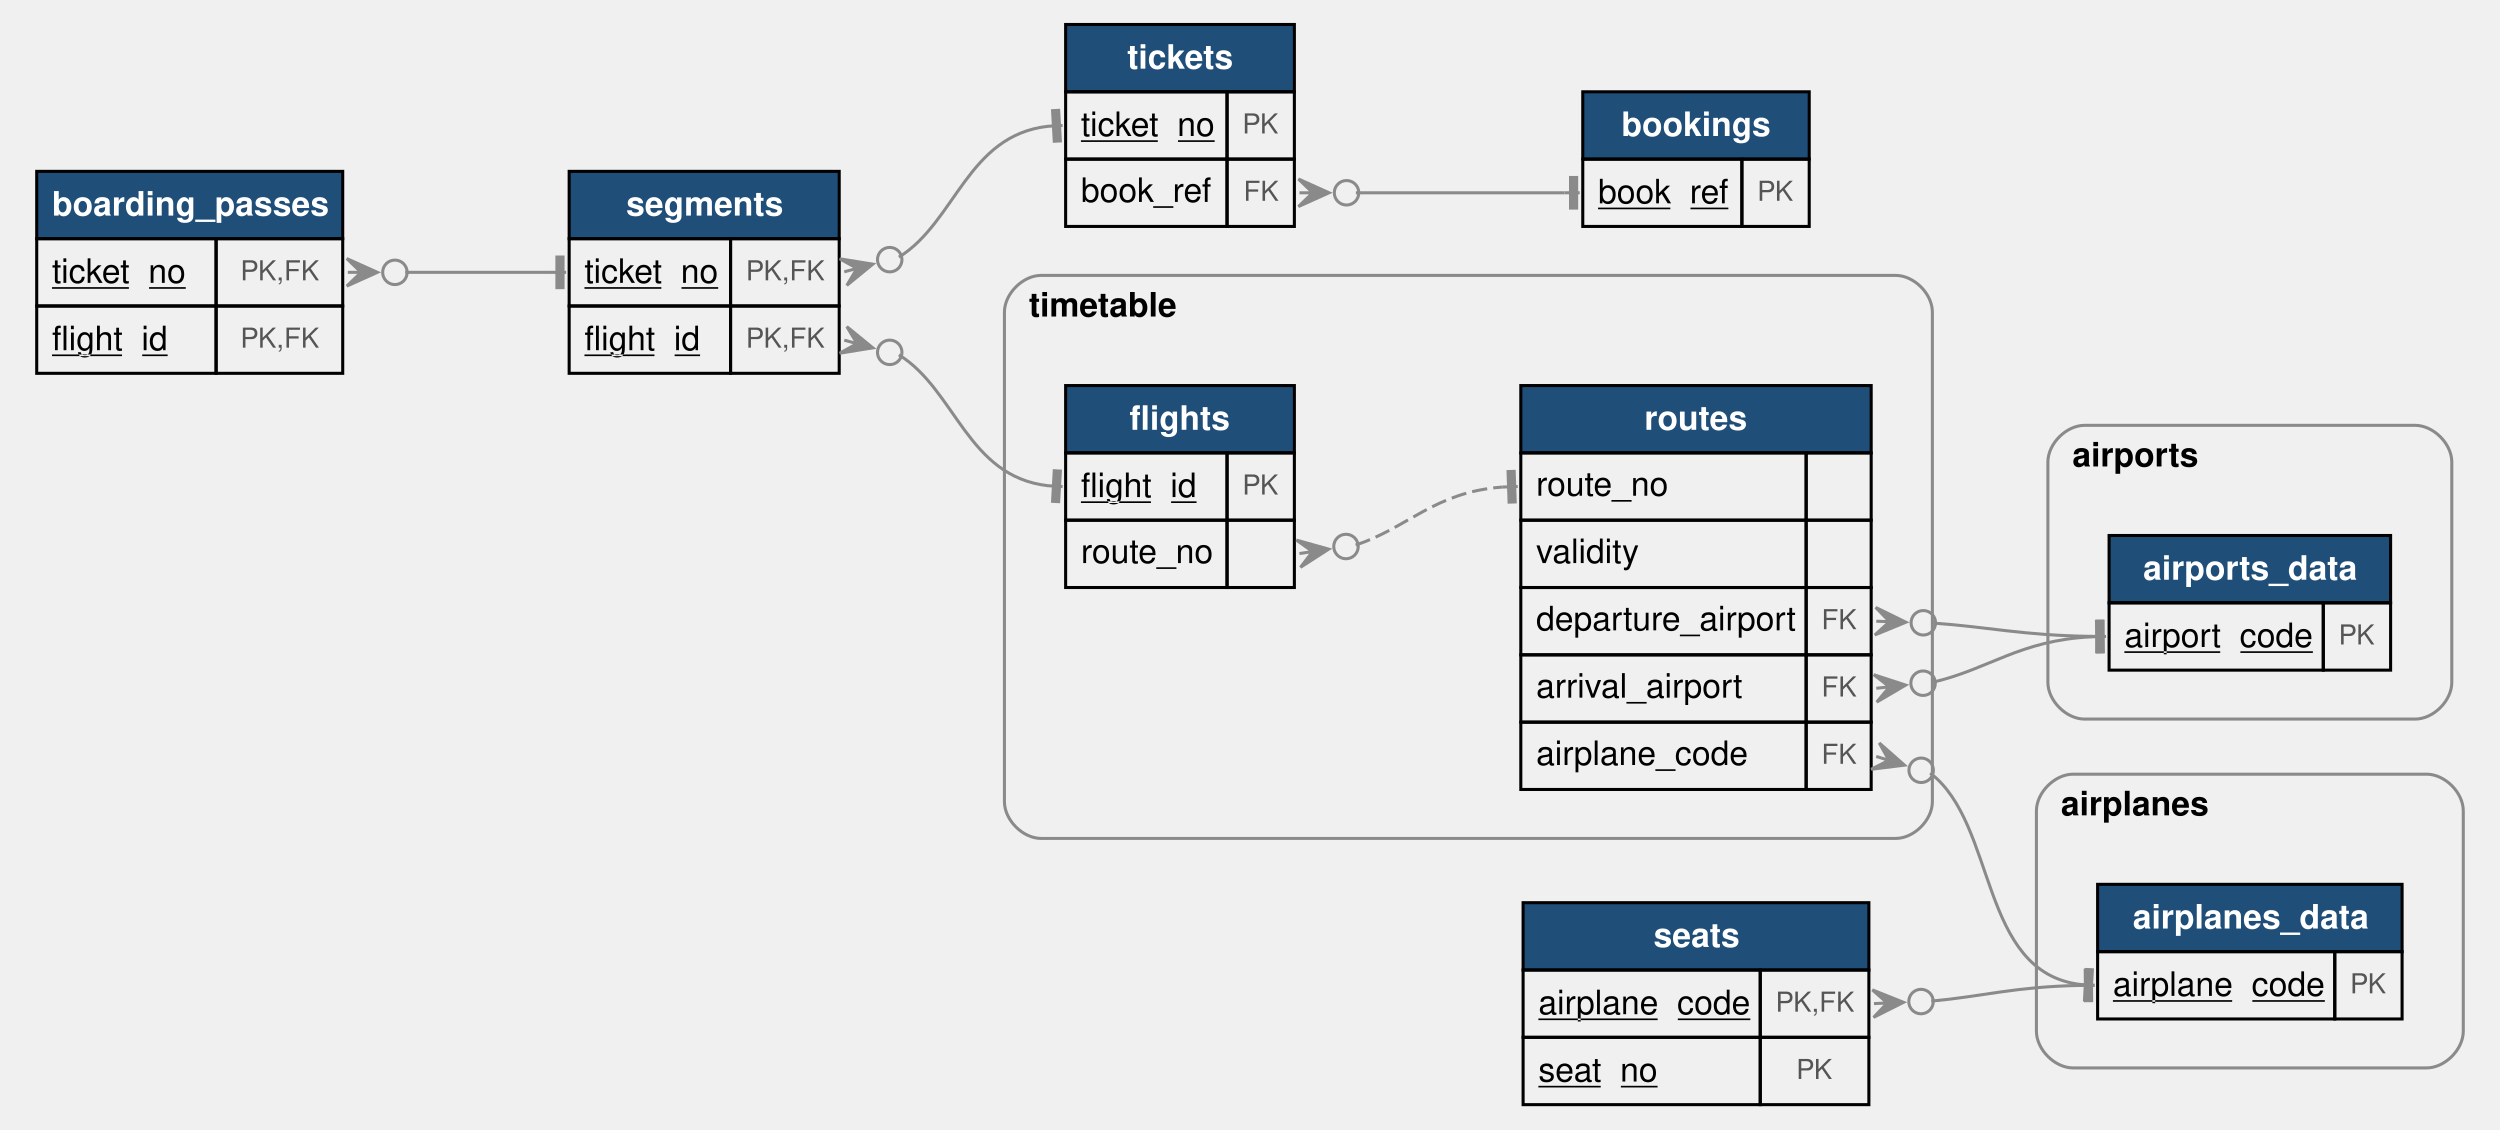
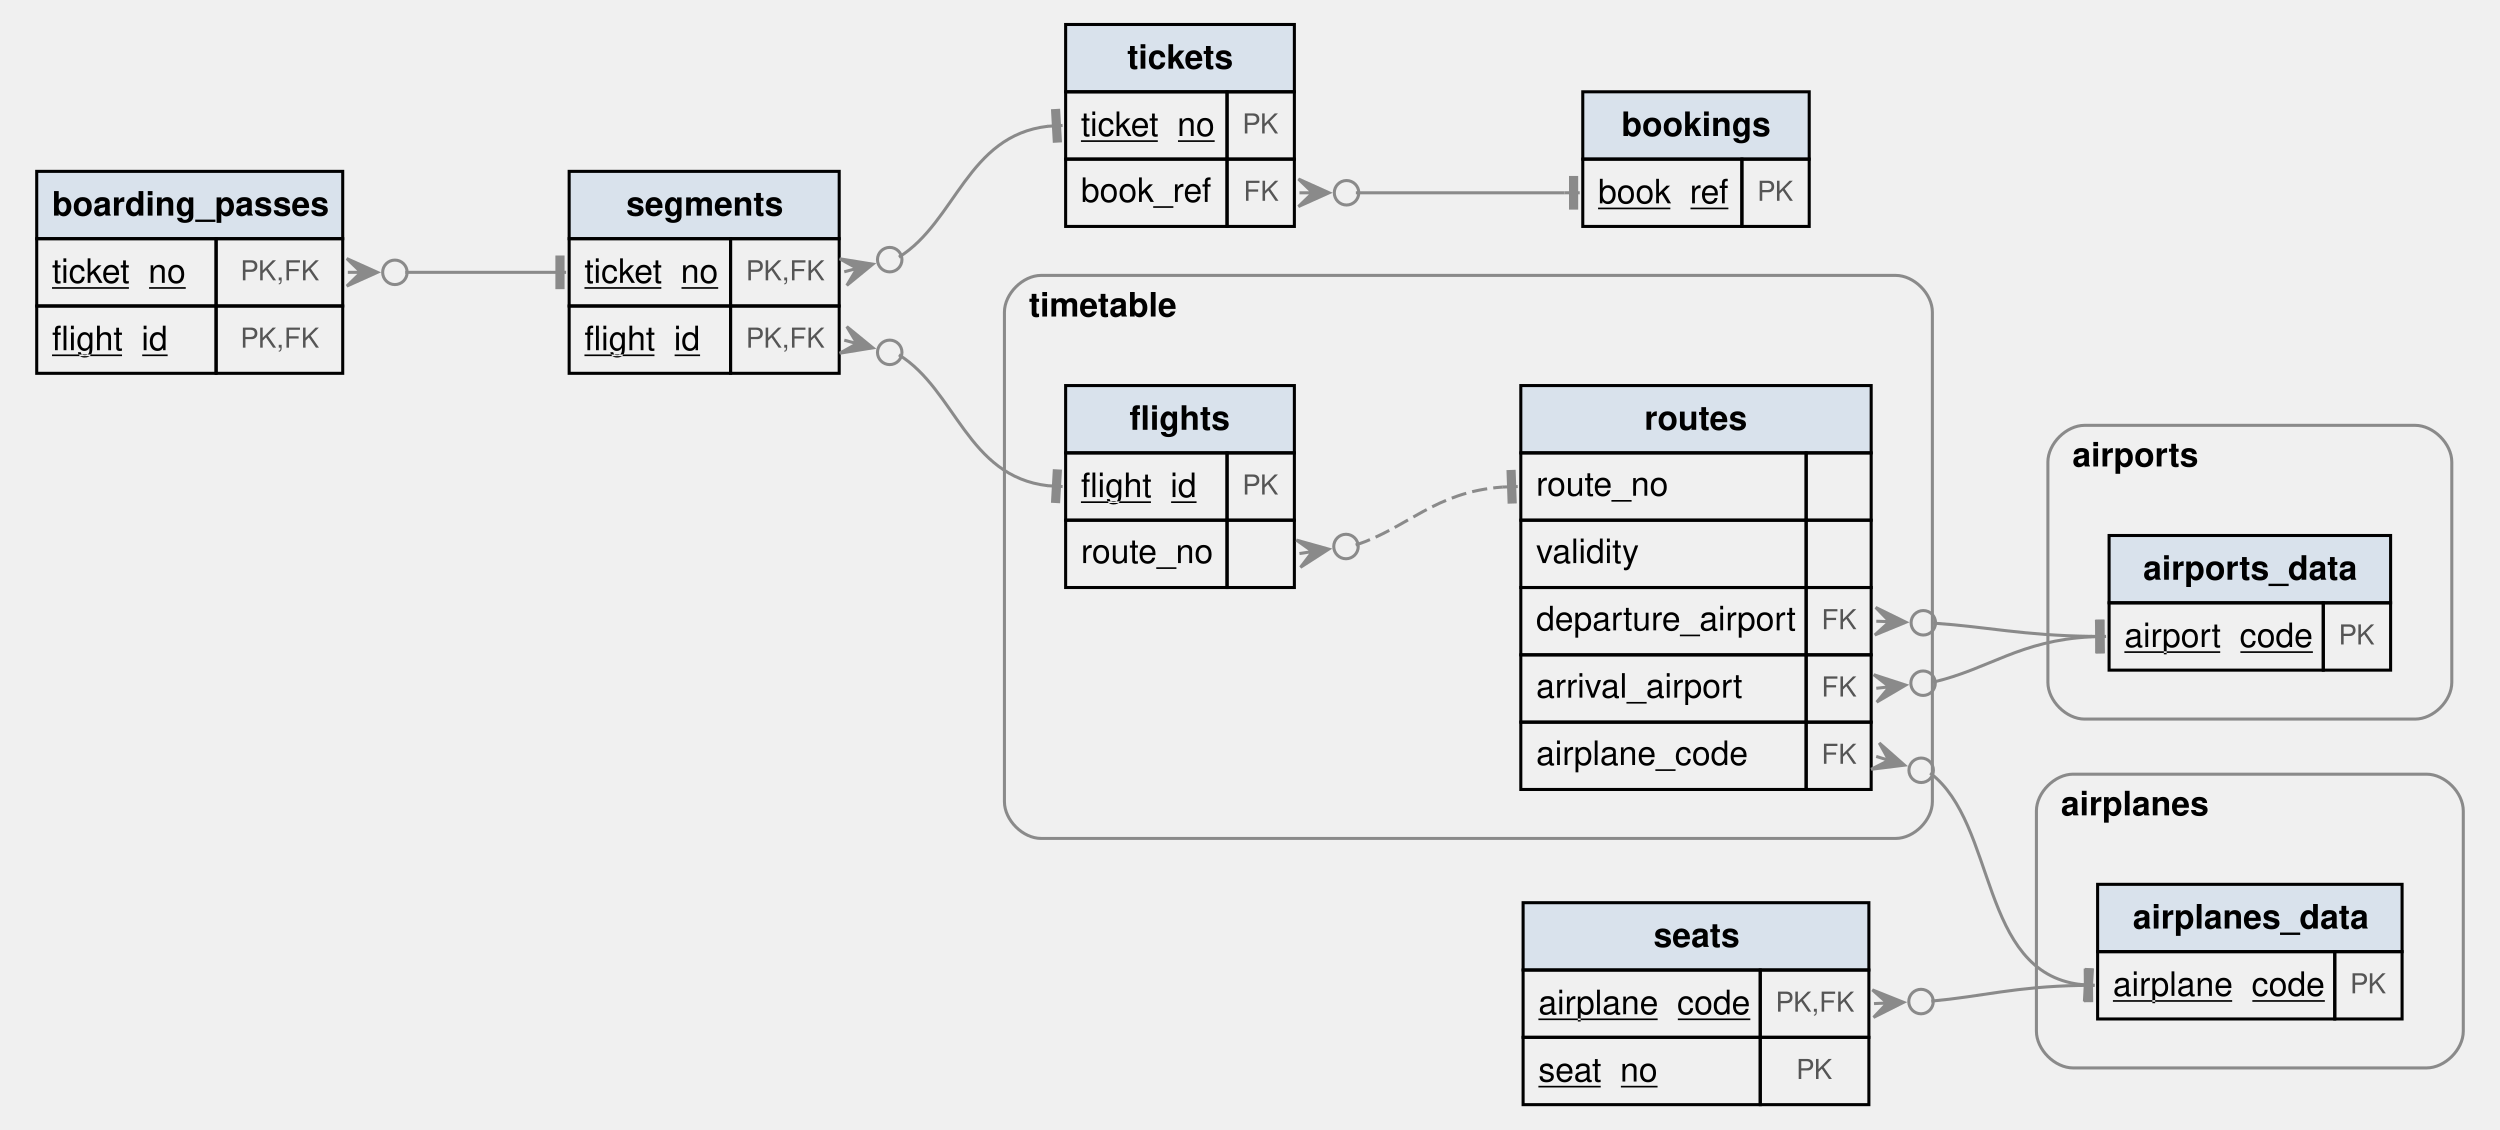
<svg xmlns="http://www.w3.org/2000/svg" width="817pt" height="369pt" viewBox="0.00 0.00 817.00 369.00">
  <g id="graph0" class="graph" transform="scale(1 1) rotate(0) translate(4 365)">
    <g id="clust1" class="cluster">
      <path fill="#f0f0f0" stroke="#8a8a8a" d="M673.5,-16C673.5,-16 789,-16 789,-16 795,-16 801,-22 801,-28 801,-28 801,-100 801,-100 801,-106 795,-112 789,-112 789,-112 673.5,-112 673.5,-112 667.5,-112 661.5,-106 661.5,-100 661.5,-100 661.5,-28 661.5,-28 661.5,-22 667.5,-16 673.5,-16" />
      <text xml:space="preserve" text-anchor="start" x="669.5" y="-98.55" font-family="Helvetica,sans-Serif" font-weight="bold" font-size="11.00">airplanes</text>
    </g>
    <g id="clust2" class="cluster">
      <path fill="#f0f0f0" stroke="#8a8a8a" d="M677.25,-130C677.25,-130 785.25,-130 785.25,-130 791.25,-130 797.25,-136 797.25,-142 797.25,-142 797.25,-214 797.25,-214 797.25,-220 791.25,-226 785.25,-226 785.25,-226 677.25,-226 677.25,-226 671.25,-226 665.25,-220 665.25,-214 665.25,-214 665.25,-142 665.25,-142 665.25,-136 671.25,-130 677.25,-130" />
      <text xml:space="preserve" text-anchor="start" x="673.25" y="-212.55" font-family="Helvetica,sans-Serif" font-weight="bold" font-size="11.00">airports</text>
    </g>
    <g id="clust3" class="cluster">
      <path fill="#f0f0f0" stroke="#8a8a8a" d="M336.25,-91C336.25,-91 615.5,-91 615.5,-91 621.5,-91 627.5,-97 627.5,-103 627.5,-103 627.5,-263 627.5,-263 627.5,-269 621.5,-275 615.5,-275 615.5,-275 336.25,-275 336.25,-275 330.25,-275 324.25,-269 324.25,-263 324.25,-263 324.25,-103 324.25,-103 324.25,-97 330.25,-91 336.25,-91" />
      <text xml:space="preserve" text-anchor="start" x="332.25" y="-261.55" font-family="Helvetica,sans-Serif" font-weight="bold" font-size="11.00">timetable</text>
    </g>
    <g id="node1" class="node">
-       <polygon fill="#1f4e79" stroke="none" points="681.5,-54 681.5,-76 781,-76 781,-54 681.5,-54" />
+       <polygon fill="#d9e2ec" stroke="none" points="681.5,-54 681.5,-76 781,-76 781,-54 681.5,-54" />
      <polygon fill="none" stroke="black" points="681.5,-54 681.5,-76 781,-76 781,-54 681.5,-54" />
-       <text xml:space="preserve" text-anchor="start" x="693" y="-61.55" font-family="Helvetica,sans-Serif" font-weight="bold" font-size="11.00" fill="white">airplanes_data</text>
+       <text xml:space="preserve" text-anchor="start" x="693" y="-61.55" font-family="Helvetica,sans-Serif" font-weight="bold" font-size="11.00">airplanes_data</text>
      <polygon fill="none" stroke="black" points="681.5,-32 681.5,-54 759,-54 759,-32 681.5,-32" />
      <text xml:space="preserve" text-anchor="start" x="686.5" y="-39.55" font-family="Helvetica,sans-Serif" text-decoration="underline" font-size="11.00">airplane_code</text>
      <polygon fill="none" stroke="black" points="759,-32 759,-54 781,-54 781,-32 759,-32" />
      <text xml:space="preserve" text-anchor="start" x="764" y="-40.38" font-family="Helvetica,sans-Serif" font-size="9.00" fill="#555555">PK</text>
    </g>
    <g id="node2" class="node">
-       <polygon fill="#1f4e79" stroke="none" points="685.25,-168 685.25,-190 777.25,-190 777.25,-168 685.25,-168" />
+       <polygon fill="#d9e2ec" stroke="none" points="685.25,-168 685.25,-190 777.25,-190 777.25,-168 685.25,-168" />
      <polygon fill="none" stroke="black" points="685.25,-168 685.25,-190 777.25,-190 777.25,-168 685.25,-168" />
-       <text xml:space="preserve" text-anchor="start" x="696.38" y="-175.55" font-family="Helvetica,sans-Serif" font-weight="bold" font-size="11.00" fill="white">airports_data</text>
+       <text xml:space="preserve" text-anchor="start" x="696.38" y="-175.55" font-family="Helvetica,sans-Serif" font-weight="bold" font-size="11.00">airports_data</text>
      <polygon fill="none" stroke="black" points="685.25,-146 685.25,-168 755.25,-168 755.25,-146 685.25,-146" />
      <text xml:space="preserve" text-anchor="start" x="690.25" y="-153.55" font-family="Helvetica,sans-Serif" text-decoration="underline" font-size="11.00">airport_code</text>
      <polygon fill="none" stroke="black" points="755.25,-146 755.25,-168 777.25,-168 777.25,-146 755.25,-146" />
      <text xml:space="preserve" text-anchor="start" x="760.25" y="-154.38" font-family="Helvetica,sans-Serif" font-size="9.00" fill="#555555">PK</text>
    </g>
    <g id="node3" class="node">
-       <polygon fill="#1f4e79" stroke="none" points="344.25,-217 344.25,-239 419,-239 419,-217 344.25,-217" />
+       <polygon fill="#d9e2ec" stroke="none" points="344.25,-217 344.25,-239 419,-239 419,-217 344.25,-217" />
      <polygon fill="none" stroke="black" points="344.25,-217 344.25,-239 419,-239 419,-217 344.25,-217" />
-       <text xml:space="preserve" text-anchor="start" x="365.12" y="-224.55" font-family="Helvetica,sans-Serif" font-weight="bold" font-size="11.00" fill="white">flights</text>
+       <text xml:space="preserve" text-anchor="start" x="365.12" y="-224.55" font-family="Helvetica,sans-Serif" font-weight="bold" font-size="11.00">flights</text>
      <polygon fill="none" stroke="black" points="344.25,-195 344.25,-217 397,-217 397,-195 344.25,-195" />
      <text xml:space="preserve" text-anchor="start" x="349.25" y="-202.55" font-family="Helvetica,sans-Serif" text-decoration="underline" font-size="11.00">flight_id</text>
      <polygon fill="none" stroke="black" points="397,-195 397,-217 419,-217 419,-195 397,-195" />
      <text xml:space="preserve" text-anchor="start" x="402" y="-203.38" font-family="Helvetica,sans-Serif" font-size="9.00" fill="#555555">PK</text>
      <polygon fill="none" stroke="black" points="344.25,-173 344.25,-195 397,-195 397,-173 344.25,-173" />
      <text xml:space="preserve" text-anchor="start" x="349.25" y="-181" font-family="Helvetica,sans-Serif" font-size="11.00">route_no</text>
      <polygon fill="none" stroke="black" points="397,-173 397,-195 419,-195 419,-173 397,-173" />
    </g>
    <g id="node4" class="node">
-       <polygon fill="#1f4e79" stroke="none" points="493,-217 493,-239 607.5,-239 607.5,-217 493,-217" />
+       <polygon fill="#d9e2ec" stroke="none" points="493,-217 493,-239 607.5,-239 607.5,-217 493,-217" />
      <polygon fill="none" stroke="black" points="493,-217 493,-239 607.5,-239 607.5,-217 493,-217" />
-       <text xml:space="preserve" text-anchor="start" x="533.38" y="-224.55" font-family="Helvetica,sans-Serif" font-weight="bold" font-size="11.00" fill="white">routes</text>
+       <text xml:space="preserve" text-anchor="start" x="533.38" y="-224.55" font-family="Helvetica,sans-Serif" font-weight="bold" font-size="11.00">routes</text>
      <polygon fill="none" stroke="black" points="493,-195 493,-217 586.25,-217 586.25,-195 493,-195" />
      <text xml:space="preserve" text-anchor="start" x="498" y="-203" font-family="Helvetica,sans-Serif" font-size="11.00">route_no</text>
      <polygon fill="none" stroke="black" points="586.25,-195 586.25,-217 607.5,-217 607.5,-195 586.25,-195" />
      <polygon fill="none" stroke="black" points="493,-173 493,-195 586.25,-195 586.25,-173 493,-173" />
      <text xml:space="preserve" text-anchor="start" x="498" y="-181" font-family="Helvetica,sans-Serif" font-size="11.00">validity</text>
      <polygon fill="none" stroke="black" points="586.25,-173 586.25,-195 607.5,-195 607.5,-173 586.25,-173" />
      <polygon fill="none" stroke="black" points="493,-151 493,-173 586.25,-173 586.25,-151 493,-151" />
      <text xml:space="preserve" text-anchor="start" x="498" y="-159" font-family="Helvetica,sans-Serif" font-size="11.00">departure_airport</text>
      <polygon fill="none" stroke="black" points="586.25,-151 586.25,-173 607.5,-173 607.5,-151 586.25,-151" />
      <text xml:space="preserve" text-anchor="start" x="591.25" y="-159.38" font-family="Helvetica,sans-Serif" font-size="9.00" fill="#555555">FK</text>
      <polygon fill="none" stroke="black" points="493,-129 493,-151 586.25,-151 586.25,-129 493,-129" />
      <text xml:space="preserve" text-anchor="start" x="498" y="-137" font-family="Helvetica,sans-Serif" font-size="11.00">arrival_airport</text>
      <polygon fill="none" stroke="black" points="586.25,-129 586.25,-151 607.5,-151 607.5,-129 586.25,-129" />
      <text xml:space="preserve" text-anchor="start" x="591.25" y="-137.38" font-family="Helvetica,sans-Serif" font-size="9.00" fill="#555555">FK</text>
      <polygon fill="none" stroke="black" points="493,-107 493,-129 586.25,-129 586.25,-107 493,-107" />
      <text xml:space="preserve" text-anchor="start" x="498" y="-115" font-family="Helvetica,sans-Serif" font-size="11.00">airplane_code</text>
      <polygon fill="none" stroke="black" points="586.25,-107 586.25,-129 607.5,-129 607.5,-107 586.25,-107" />
      <text xml:space="preserve" text-anchor="start" x="591.25" y="-115.38" font-family="Helvetica,sans-Serif" font-size="9.00" fill="#555555">FK</text>
    </g>
    <g id="edge9" class="edge">
      <path fill="none" stroke="#8a8a8a" stroke-dasharray="5,2" d="M439.03,-186.88C456.01,-192.44 464.9,-204.28 487.06,-205.83" />
      <polygon fill="#8a8a8a" stroke="#8a8a8a" points="430.22,-185.54 421,-179.6 424.94,-184.75 420.66,-184.1 420.66,-184.1 420.66,-184.1 424.94,-184.75 419.66,-188.5 430.22,-185.54" />
      <ellipse fill="none" stroke="#8a8a8a" cx="435.87" cy="-186.4" rx="4" ry="4" />
      <polygon fill="#8a8a8a" stroke="#8a8a8a" points="491.17,-200.97 490.83,-210.96 488.83,-210.89 489.17,-200.9 491.17,-200.97" />
      <polyline fill="none" stroke="#8a8a8a" points="492,-206 487,-205.83" />
    </g>
    <g id="edge4" class="edge">
      <path fill="none" stroke="#8a8a8a" d="M626.78,-112.36C648.74,-95.67 642.66,-47.4 675.79,-43.28" />
      <polygon fill="#8a8a8a" stroke="#8a8a8a" points="618.38,-114.95 607.49,-113.6 613.28,-116.53 609.14,-117.8 609.14,-117.8 609.14,-117.8 613.28,-116.53 610.15,-122.2 618.38,-114.95" />
      <ellipse fill="none" stroke="#8a8a8a" cx="623.84" cy="-113.27" rx="4" ry="4" />
      <polygon fill="#8a8a8a" stroke="#8a8a8a" points="679.2,-38.07 679.8,-48.05 677.8,-48.17 677.21,-38.19 679.2,-38.07" />
      <polyline fill="none" stroke="#8a8a8a" points="680.5,-43 675.51,-43.3" />
    </g>
    <g id="edge2" class="edge">
      <path fill="none" stroke="#8a8a8a" d="M627.81,-161.37C645.97,-160.11 656.63,-157.37 679.51,-157.03" />
      <polygon fill="#8a8a8a" stroke="#8a8a8a" points="618.83,-161.66 608.69,-157.49 613.5,-161.84 609.17,-161.98 609.17,-161.98 609.17,-161.98 613.5,-161.84 608.98,-166.49 618.83,-161.66" />
      <ellipse fill="none" stroke="#8a8a8a" cx="624.54" cy="-161.47" rx="4" ry="4" />
      <polygon fill="#8a8a8a" stroke="#8a8a8a" points="683.21,-152.01 683.29,-162.01 681.29,-162.02 681.21,-152.02 683.21,-152.01" />
      <polyline fill="none" stroke="#8a8a8a" points="684.25,-157 679.25,-157.04" />
    </g>
    <g id="edge3" class="edge">
      <path fill="none" stroke="#8a8a8a" d="M627.74,-142.08C646.06,-146.34 656.01,-155.73 679.39,-156.88" />
      <polygon fill="#8a8a8a" stroke="#8a8a8a" points="618.77,-141.11 609.32,-135.56 613.47,-140.54 609.17,-140.07 609.17,-140.07 609.17,-140.07 613.47,-140.54 608.35,-144.51 618.77,-141.11" />
      <ellipse fill="none" stroke="#8a8a8a" cx="624.46" cy="-141.73" rx="4" ry="4" />
      <polygon fill="#8a8a8a" stroke="#8a8a8a" points="683.37,-151.98 683.13,-161.97 681.13,-161.93 681.37,-151.93 683.37,-151.98" />
      <polyline fill="none" stroke="#8a8a8a" points="684.25,-157 679.25,-156.88" />
    </g>
    <g id="node5" class="node">
-       <polygon fill="#1f4e79" stroke="none" points="513.25,-313 513.25,-335 587.25,-335 587.25,-313 513.25,-313" />
+       <polygon fill="#d9e2ec" stroke="none" points="513.25,-313 513.25,-335 587.25,-335 587.25,-313 513.25,-313" />
      <polygon fill="none" stroke="black" points="513.25,-313 513.25,-335 587.25,-335 587.25,-313 513.25,-313" />
-       <text xml:space="preserve" text-anchor="start" x="525.88" y="-320.55" font-family="Helvetica,sans-Serif" font-weight="bold" font-size="11.00" fill="white">bookings</text>
+       <text xml:space="preserve" text-anchor="start" x="525.88" y="-320.55" font-family="Helvetica,sans-Serif" font-weight="bold" font-size="11.00">bookings</text>
      <polygon fill="none" stroke="black" points="513.25,-291 513.25,-313 565.25,-313 565.25,-291 513.25,-291" />
      <text xml:space="preserve" text-anchor="start" x="518.25" y="-298.55" font-family="Helvetica,sans-Serif" text-decoration="underline" font-size="11.00">book_ref</text>
      <polygon fill="none" stroke="black" points="565.25,-291 565.25,-313 587.25,-313 587.25,-291 565.25,-291" />
      <text xml:space="preserve" text-anchor="start" x="570.25" y="-299.38" font-family="Helvetica,sans-Serif" font-size="9.00" fill="#555555">PK</text>
    </g>
    <g id="node6" class="node">
-       <polygon fill="#1f4e79" stroke="none" points="344.25,-335 344.25,-357 419,-357 419,-335 344.25,-335" />
+       <polygon fill="#d9e2ec" stroke="none" points="344.25,-335 344.25,-357 419,-357 419,-335 344.25,-335" />
      <polygon fill="none" stroke="black" points="344.25,-335 344.25,-357 419,-357 419,-335 344.25,-335" />
-       <text xml:space="preserve" text-anchor="start" x="364.38" y="-342.55" font-family="Helvetica,sans-Serif" font-weight="bold" font-size="11.00" fill="white">tickets</text>
+       <text xml:space="preserve" text-anchor="start" x="364.38" y="-342.55" font-family="Helvetica,sans-Serif" font-weight="bold" font-size="11.00">tickets</text>
      <polygon fill="none" stroke="black" points="344.25,-313 344.25,-335 397,-335 397,-313 344.25,-313" />
      <text xml:space="preserve" text-anchor="start" x="349.25" y="-320.55" font-family="Helvetica,sans-Serif" text-decoration="underline" font-size="11.00">ticket_no</text>
      <polygon fill="none" stroke="black" points="397,-313 397,-335 419,-335 419,-313 397,-313" />
      <text xml:space="preserve" text-anchor="start" x="402" y="-321.38" font-family="Helvetica,sans-Serif" font-size="9.00" fill="#555555">PK</text>
      <polygon fill="none" stroke="black" points="344.25,-291 344.25,-313 397,-313 397,-291 344.25,-291" />
      <text xml:space="preserve" text-anchor="start" x="349.25" y="-299" font-family="Helvetica,sans-Serif" font-size="11.00">book_ref</text>
      <polygon fill="none" stroke="black" points="397,-291 397,-313 419,-313 419,-291 397,-291" />
      <text xml:space="preserve" text-anchor="start" x="402.38" y="-299.38" font-family="Helvetica,sans-Serif" font-size="9.00" fill="#555555">FK</text>
    </g>
    <g id="edge1" class="edge">
      <path fill="none" stroke="#8a8a8a" d="M439.1,-302C464.21,-302 477.11,-302 507.26,-302" />
      <polygon fill="#8a8a8a" stroke="#8a8a8a" points="430.33,-302 420.33,-297.5 425,-302 420.67,-302 420.67,-302 420.67,-302 425,-302 420.33,-306.5 430.33,-302" />
      <ellipse fill="none" stroke="#8a8a8a" cx="436.05" cy="-302" rx="4" ry="4" />
      <polygon fill="#8a8a8a" stroke="#8a8a8a" points="511.25,-297 511.25,-307 509.25,-307 509.25,-297 511.25,-297" />
      <polyline fill="none" stroke="#8a8a8a" points="512.25,-302 507.25,-302" />
    </g>
    <g id="node7" class="node">
-       <polygon fill="#1f4e79" stroke="none" points="493.75,-48 493.75,-70 606.75,-70 606.75,-48 493.75,-48" />
+       <polygon fill="#d9e2ec" stroke="none" points="493.75,-48 493.75,-70 606.75,-70 606.75,-48 493.75,-48" />
      <polygon fill="none" stroke="black" points="493.75,-48 493.75,-70 606.75,-70 606.75,-48 493.75,-48" />
-       <text xml:space="preserve" text-anchor="start" x="536.38" y="-55.55" font-family="Helvetica,sans-Serif" font-weight="bold" font-size="11.00" fill="white">seats</text>
+       <text xml:space="preserve" text-anchor="start" x="536.38" y="-55.55" font-family="Helvetica,sans-Serif" font-weight="bold" font-size="11.00">seats</text>
      <polygon fill="none" stroke="black" points="493.75,-26 493.75,-48 571.25,-48 571.25,-26 493.75,-26" />
      <text xml:space="preserve" text-anchor="start" x="498.75" y="-33.55" font-family="Helvetica,sans-Serif" text-decoration="underline" font-size="11.00">airplane_code</text>
      <polygon fill="none" stroke="black" points="571.25,-26 571.25,-48 606.75,-48 606.75,-26 571.25,-26" />
      <text xml:space="preserve" text-anchor="start" x="576.25" y="-34.38" font-family="Helvetica,sans-Serif" font-size="9.00" fill="#555555">PK,FK</text>
      <polygon fill="none" stroke="black" points="493.75,-4 493.75,-26 571.25,-26 571.25,-4 493.75,-4" />
      <text xml:space="preserve" text-anchor="start" x="498.75" y="-11.55" font-family="Helvetica,sans-Serif" text-decoration="underline" font-size="11.00">seat_no</text>
      <polygon fill="none" stroke="black" points="571.25,-4 571.25,-26 606.75,-26 606.75,-4 571.25,-4" />
      <text xml:space="preserve" text-anchor="start" x="583" y="-12.38" font-family="Helvetica,sans-Serif" font-size="9.00" fill="#555555">PK</text>
    </g>
    <g id="edge5" class="edge">
      <path fill="none" stroke="#8a8a8a" d="M627.14,-37.83C644.03,-39.37 654.24,-42.54 675.74,-42.96" />
      <polygon fill="#8a8a8a" stroke="#8a8a8a" points="618.07,-37.44 608.28,-32.52 612.75,-37.21 608.42,-37.03 608.42,-37.03 608.42,-37.03 612.75,-37.21 607.89,-41.51 618.07,-37.44" />
      <ellipse fill="none" stroke="#8a8a8a" cx="623.79" cy="-37.69" rx="4" ry="4" />
      <polygon fill="#8a8a8a" stroke="#8a8a8a" points="679.55,-37.99 679.45,-47.99 677.45,-47.97 677.55,-37.97 679.55,-37.99" />
      <polyline fill="none" stroke="#8a8a8a" points="680.5,-43 675.5,-42.95" />
    </g>
    <g id="node8" class="node">
-       <polygon fill="#1f4e79" stroke="none" points="182,-287 182,-309 270.25,-309 270.25,-287 182,-287" />
+       <polygon fill="#d9e2ec" stroke="none" points="182,-287 182,-309 270.25,-309 270.25,-287 182,-287" />
      <polygon fill="none" stroke="black" points="182,-287 182,-309 270.25,-309 270.25,-287 182,-287" />
-       <text xml:space="preserve" text-anchor="start" x="200.62" y="-294.55" font-family="Helvetica,sans-Serif" font-weight="bold" font-size="11.00" fill="white">segments</text>
+       <text xml:space="preserve" text-anchor="start" x="200.62" y="-294.55" font-family="Helvetica,sans-Serif" font-weight="bold" font-size="11.00">segments</text>
      <polygon fill="none" stroke="black" points="182,-265 182,-287 234.75,-287 234.75,-265 182,-265" />
      <text xml:space="preserve" text-anchor="start" x="187" y="-272.55" font-family="Helvetica,sans-Serif" text-decoration="underline" font-size="11.00">ticket_no</text>
      <polygon fill="none" stroke="black" points="234.75,-265 234.75,-287 270.25,-287 270.25,-265 234.75,-265" />
      <text xml:space="preserve" text-anchor="start" x="239.75" y="-273.38" font-family="Helvetica,sans-Serif" font-size="9.00" fill="#555555">PK,FK</text>
      <polygon fill="none" stroke="black" points="182,-243 182,-265 234.75,-265 234.75,-243 182,-243" />
      <text xml:space="preserve" text-anchor="start" x="187" y="-250.55" font-family="Helvetica,sans-Serif" text-decoration="underline" font-size="11.00">flight_id</text>
      <polygon fill="none" stroke="black" points="234.75,-243 234.75,-265 270.25,-265 270.25,-243 234.75,-243" />
      <text xml:space="preserve" text-anchor="start" x="239.75" y="-251.38" font-family="Helvetica,sans-Serif" font-size="9.00" fill="#555555">PK,FK</text>
    </g>
    <g id="edge7" class="edge">
      <path fill="none" stroke="#8a8a8a" d="M289.76,-249.04C308.39,-237.45 312.08,-209.31 338.44,-206.27" />
      <polygon fill="#8a8a8a" stroke="#8a8a8a" points="281.23,-251.33 270.41,-249.57 276.08,-252.71 271.9,-253.83 271.9,-253.83 271.9,-253.83 276.08,-252.71 272.74,-258.26 281.23,-251.33" />
      <ellipse fill="none" stroke="#8a8a8a" cx="286.76" cy="-249.85" rx="4" ry="4" />
      <polygon fill="#8a8a8a" stroke="#8a8a8a" points="341.97,-201.06 342.53,-211.05 340.53,-211.16 339.98,-201.17 341.97,-201.06" />
      <polyline fill="none" stroke="#8a8a8a" points="343.25,-206 338.26,-206.28" />
    </g>
    <g id="edge6" class="edge">
      <path fill="none" stroke="#8a8a8a" d="M289.76,-280.96C308.39,-292.55 312.08,-320.69 338.44,-323.73" />
      <polygon fill="#8a8a8a" stroke="#8a8a8a" points="281.23,-278.67 272.74,-271.74 276.08,-277.29 271.9,-276.17 271.9,-276.17 271.9,-276.17 276.08,-277.29 270.41,-280.43 281.23,-278.67" />
      <ellipse fill="none" stroke="#8a8a8a" cx="286.76" cy="-280.15" rx="4" ry="4" />
      <polygon fill="#8a8a8a" stroke="#8a8a8a" points="342.53,-318.95 341.97,-328.94 339.98,-328.83 340.53,-318.84 342.53,-318.95" />
      <polyline fill="none" stroke="#8a8a8a" points="343.25,-324 338.26,-323.72" />
    </g>
    <g id="node9" class="node">
-       <polygon fill="#1f4e79" stroke="none" points="8,-287 8,-309 108,-309 108,-287 8,-287" />
+       <polygon fill="#d9e2ec" stroke="none" points="8,-287 8,-309 108,-309 108,-287 8,-287" />
      <polygon fill="none" stroke="black" points="8,-287 8,-309 108,-309 108,-287 8,-287" />
-       <text xml:space="preserve" text-anchor="start" x="13" y="-294.55" font-family="Helvetica,sans-Serif" font-weight="bold" font-size="11.00" fill="white">boarding_passes</text>
+       <text xml:space="preserve" text-anchor="start" x="13" y="-294.55" font-family="Helvetica,sans-Serif" font-weight="bold" font-size="11.00">boarding_passes</text>
      <polygon fill="none" stroke="black" points="8,-265 8,-287 66.62,-287 66.62,-265 8,-265" />
      <text xml:space="preserve" text-anchor="start" x="13" y="-272.55" font-family="Helvetica,sans-Serif" text-decoration="underline" font-size="11.00">ticket_no</text>
      <polygon fill="none" stroke="black" points="66.62,-265 66.62,-287 108,-287 108,-265 66.62,-265" />
      <text xml:space="preserve" text-anchor="start" x="74.56" y="-273.38" font-family="Helvetica,sans-Serif" font-size="9.00" fill="#555555">PK,FK</text>
      <polygon fill="none" stroke="black" points="8,-243 8,-265 66.62,-265 66.62,-243 8,-243" />
      <text xml:space="preserve" text-anchor="start" x="13" y="-250.55" font-family="Helvetica,sans-Serif" text-decoration="underline" font-size="11.00">flight_id</text>
      <polygon fill="none" stroke="black" points="66.62,-243 66.62,-265 108,-265 108,-243 66.62,-243" />
      <text xml:space="preserve" text-anchor="start" x="74.56" y="-251.38" font-family="Helvetica,sans-Serif" font-size="9.00" fill="#555555">PK,FK</text>
    </g>
    <g id="edge8" class="edge">
      <path fill="none" stroke="#8a8a8a" d="M128.44,-276C144.93,-276 155.12,-276 176.06,-276" />
      <polygon fill="#8a8a8a" stroke="#8a8a8a" points="119.33,-276 109.33,-271.5 114,-276 109.67,-276 109.67,-276 109.67,-276 114,-276 109.33,-280.5 119.33,-276" />
      <ellipse fill="none" stroke="#8a8a8a" cx="125.05" cy="-276" rx="4" ry="4" />
      <polygon fill="#8a8a8a" stroke="#8a8a8a" points="180,-271 180,-281 178,-281 178,-271 180,-271" />
      <polyline fill="none" stroke="#8a8a8a" points="181,-276 176,-276" />
    </g>
  </g>
</svg>
